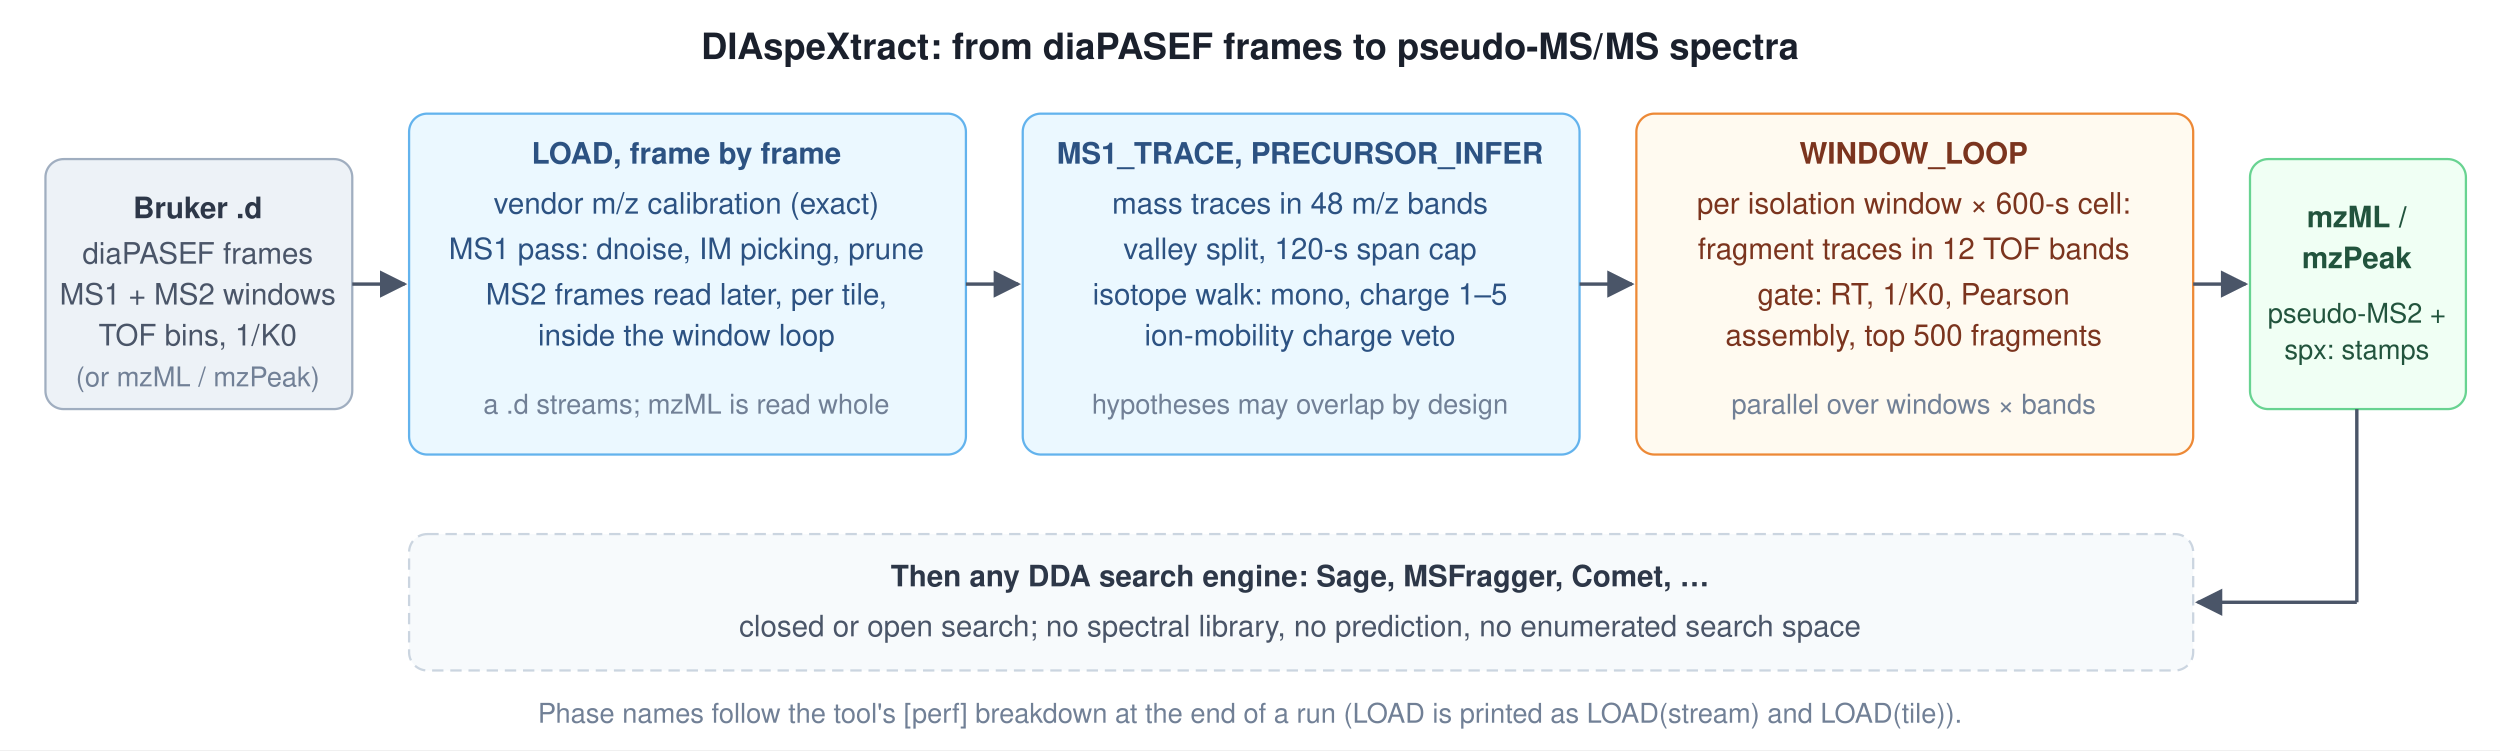
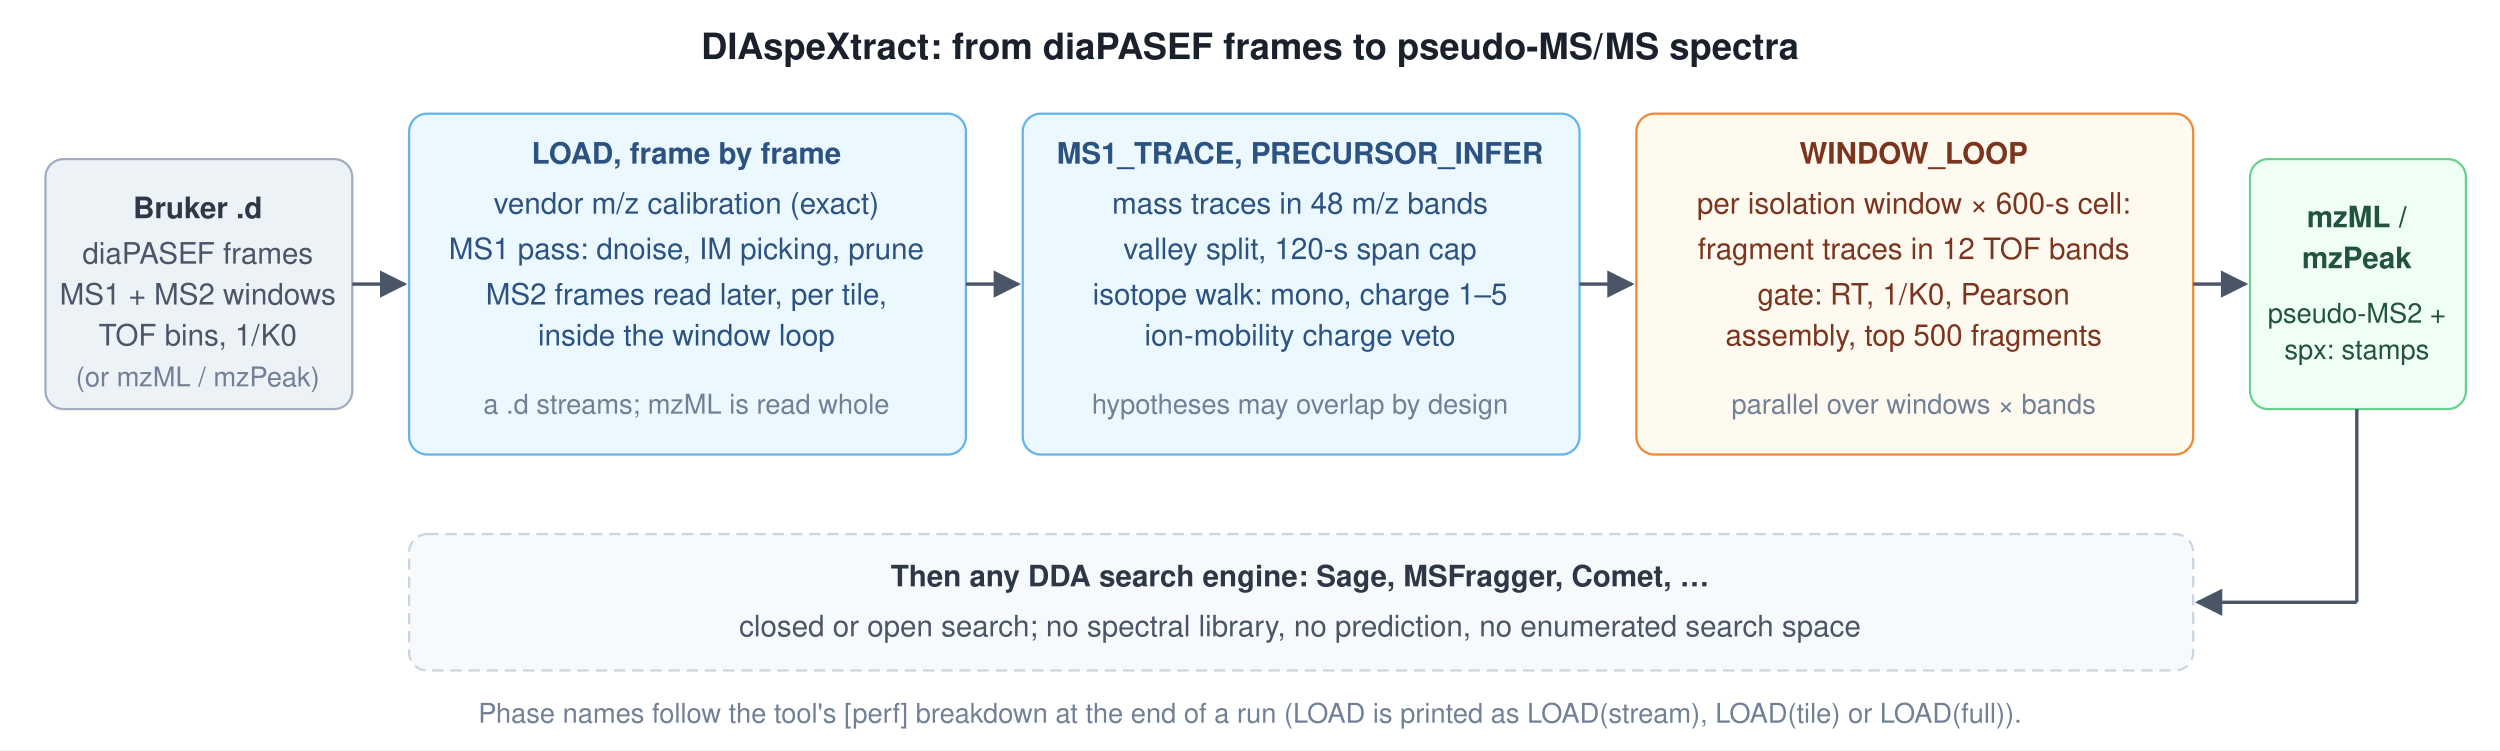
<svg xmlns="http://www.w3.org/2000/svg" width="1100" height="330" viewBox="0 0 1100 330" font-family="system-ui, -apple-system, Segoe UI, Helvetica, Arial, sans-serif" font-size="13">
  <defs>
    <marker id="a" viewBox="0 0 10 10" refX="9" refY="5" markerWidth="8" markerHeight="8" orient="auto">
      <path d="M0,0 L10,5 L0,10 z" fill="#4a5568" />
    </marker>
  </defs>
  <rect width="1100" height="330" fill="#ffffff" />
  <text x="550" y="26" text-anchor="middle" font-size="16" font-weight="600" fill="#1a202c">DIAspeXtract: from diaPASEF frames to pseudo-MS/MS spectra</text>
  <rect x="20" y="70" width="135" height="110" rx="8" fill="#edf2f7" stroke="#a0aec0" />
  <text x="87" y="96" text-anchor="middle" font-weight="600" fill="#2d3748">Bruker .d</text>
  <text x="87" y="116" text-anchor="middle" fill="#4a5568">diaPASEF frames</text>
  <text x="87" y="134" text-anchor="middle" fill="#4a5568">MS1 + MS2 windows</text>
  <text x="87" y="152" text-anchor="middle" fill="#4a5568">TOF bins, 1/K0</text>
  <text x="87" y="170" text-anchor="middle" fill="#718096" font-size="12">(or mzML / mzPeak)</text>
  <rect x="180" y="50" width="245" height="150" rx="8" fill="#ebf8ff" stroke="#63b3ed" />
  <text x="302" y="72" text-anchor="middle" font-weight="600" fill="#2c5282">LOAD, frame by frame</text>
  <text x="302" y="94" text-anchor="middle" fill="#2c5282">vendor m/z calibration (exact)</text>
  <text x="302" y="114" text-anchor="middle" fill="#2c5282">MS1 pass: dnoise, IM picking, prune</text>
  <text x="302" y="134" text-anchor="middle" fill="#2c5282">MS2 frames read later, per tile,</text>
  <text x="302" y="152" text-anchor="middle" fill="#2c5282">inside the window loop</text>
  <text x="302" y="182" text-anchor="middle" fill="#718096" font-size="12">a .d streams; mzML is read whole</text>
  <rect x="450" y="50" width="245" height="150" rx="8" fill="#ebf8ff" stroke="#63b3ed" />
  <text x="572" y="72" text-anchor="middle" font-weight="600" fill="#2c5282">MS1_TRACE, PRECURSOR_INFER</text>
  <text x="572" y="94" text-anchor="middle" fill="#2c5282">mass traces in 48 m/z bands</text>
  <text x="572" y="114" text-anchor="middle" fill="#2c5282">valley split, 120-s span cap</text>
  <text x="572" y="134" text-anchor="middle" fill="#2c5282">isotope walk: mono, charge 1–5</text>
  <text x="572" y="152" text-anchor="middle" fill="#2c5282">ion-mobility charge veto</text>
  <text x="572" y="182" text-anchor="middle" fill="#718096" font-size="12">hypotheses may overlap by design</text>
  <rect x="720" y="50" width="245" height="150" rx="8" fill="#fffaf0" stroke="#ed8936" />
  <text x="842" y="72" text-anchor="middle" font-weight="600" fill="#7b341e">WINDOW_LOOP</text>
  <text x="842" y="94" text-anchor="middle" fill="#7b341e">per isolation window × 600-s cell:</text>
  <text x="842" y="114" text-anchor="middle" fill="#7b341e">fragment traces in 12 TOF bands</text>
  <text x="842" y="134" text-anchor="middle" fill="#7b341e">gate: RT, 1/K0, Pearson</text>
  <text x="842" y="152" text-anchor="middle" fill="#7b341e">assembly, top 500 fragments</text>
  <text x="842" y="182" text-anchor="middle" fill="#718096" font-size="12">parallel over windows × bands</text>
  <rect x="990" y="70" width="95" height="110" rx="8" fill="#f0fff4" stroke="#68d391" />
  <text x="1037" y="100" text-anchor="middle" font-weight="600" fill="#22543d">mzML /</text>
  <text x="1037" y="118" text-anchor="middle" font-weight="600" fill="#22543d">mzPeak</text>
  <text x="1037" y="142" text-anchor="middle" fill="#22543d" font-size="12">pseudo-MS2 +</text>
  <text x="1037" y="158" text-anchor="middle" fill="#22543d" font-size="12">spx: stamps</text>
  <line x1="155" y1="125" x2="178" y2="125" stroke="#4a5568" stroke-width="1.5" marker-end="url(#a)" />
  <line x1="425" y1="125" x2="448" y2="125" stroke="#4a5568" stroke-width="1.5" marker-end="url(#a)" />
  <line x1="695" y1="125" x2="718" y2="125" stroke="#4a5568" stroke-width="1.5" marker-end="url(#a)" />
  <line x1="965" y1="125" x2="988" y2="125" stroke="#4a5568" stroke-width="1.5" marker-end="url(#a)" />
  <rect x="180" y="235" width="785" height="60" rx="8" fill="#f7fafc" stroke="#cbd5e0" stroke-dasharray="5 3" />
  <text x="572" y="258" text-anchor="middle" fill="#2d3748" font-weight="600">Then any DDA search engine: Sage, MSFragger, Comet, …</text>
  <text x="572" y="280" text-anchor="middle" fill="#4a5568">closed or open search; no spectral library, no prediction, no enumerated search space</text>
  <line x1="1037" y1="180" x2="1037" y2="265" stroke="#4a5568" stroke-width="1.5" />
  <line x1="1037" y1="265" x2="967" y2="265" stroke="#4a5568" stroke-width="1.5" marker-end="url(#a)" />
-   <text x="550" y="318" text-anchor="middle" fill="#718096" font-size="12">Phase names follow the tool's [perf] breakdown at the end of a run (LOAD is printed as LOAD(stream) and LOAD(tile)).</text>
+   <text x="550" y="318" text-anchor="middle" fill="#718096" font-size="12">Phase names follow the tool's [perf] breakdown at the end of a run (LOAD is printed as LOAD(stream), LOAD(tile) or LOAD(full)).</text>
</svg>
